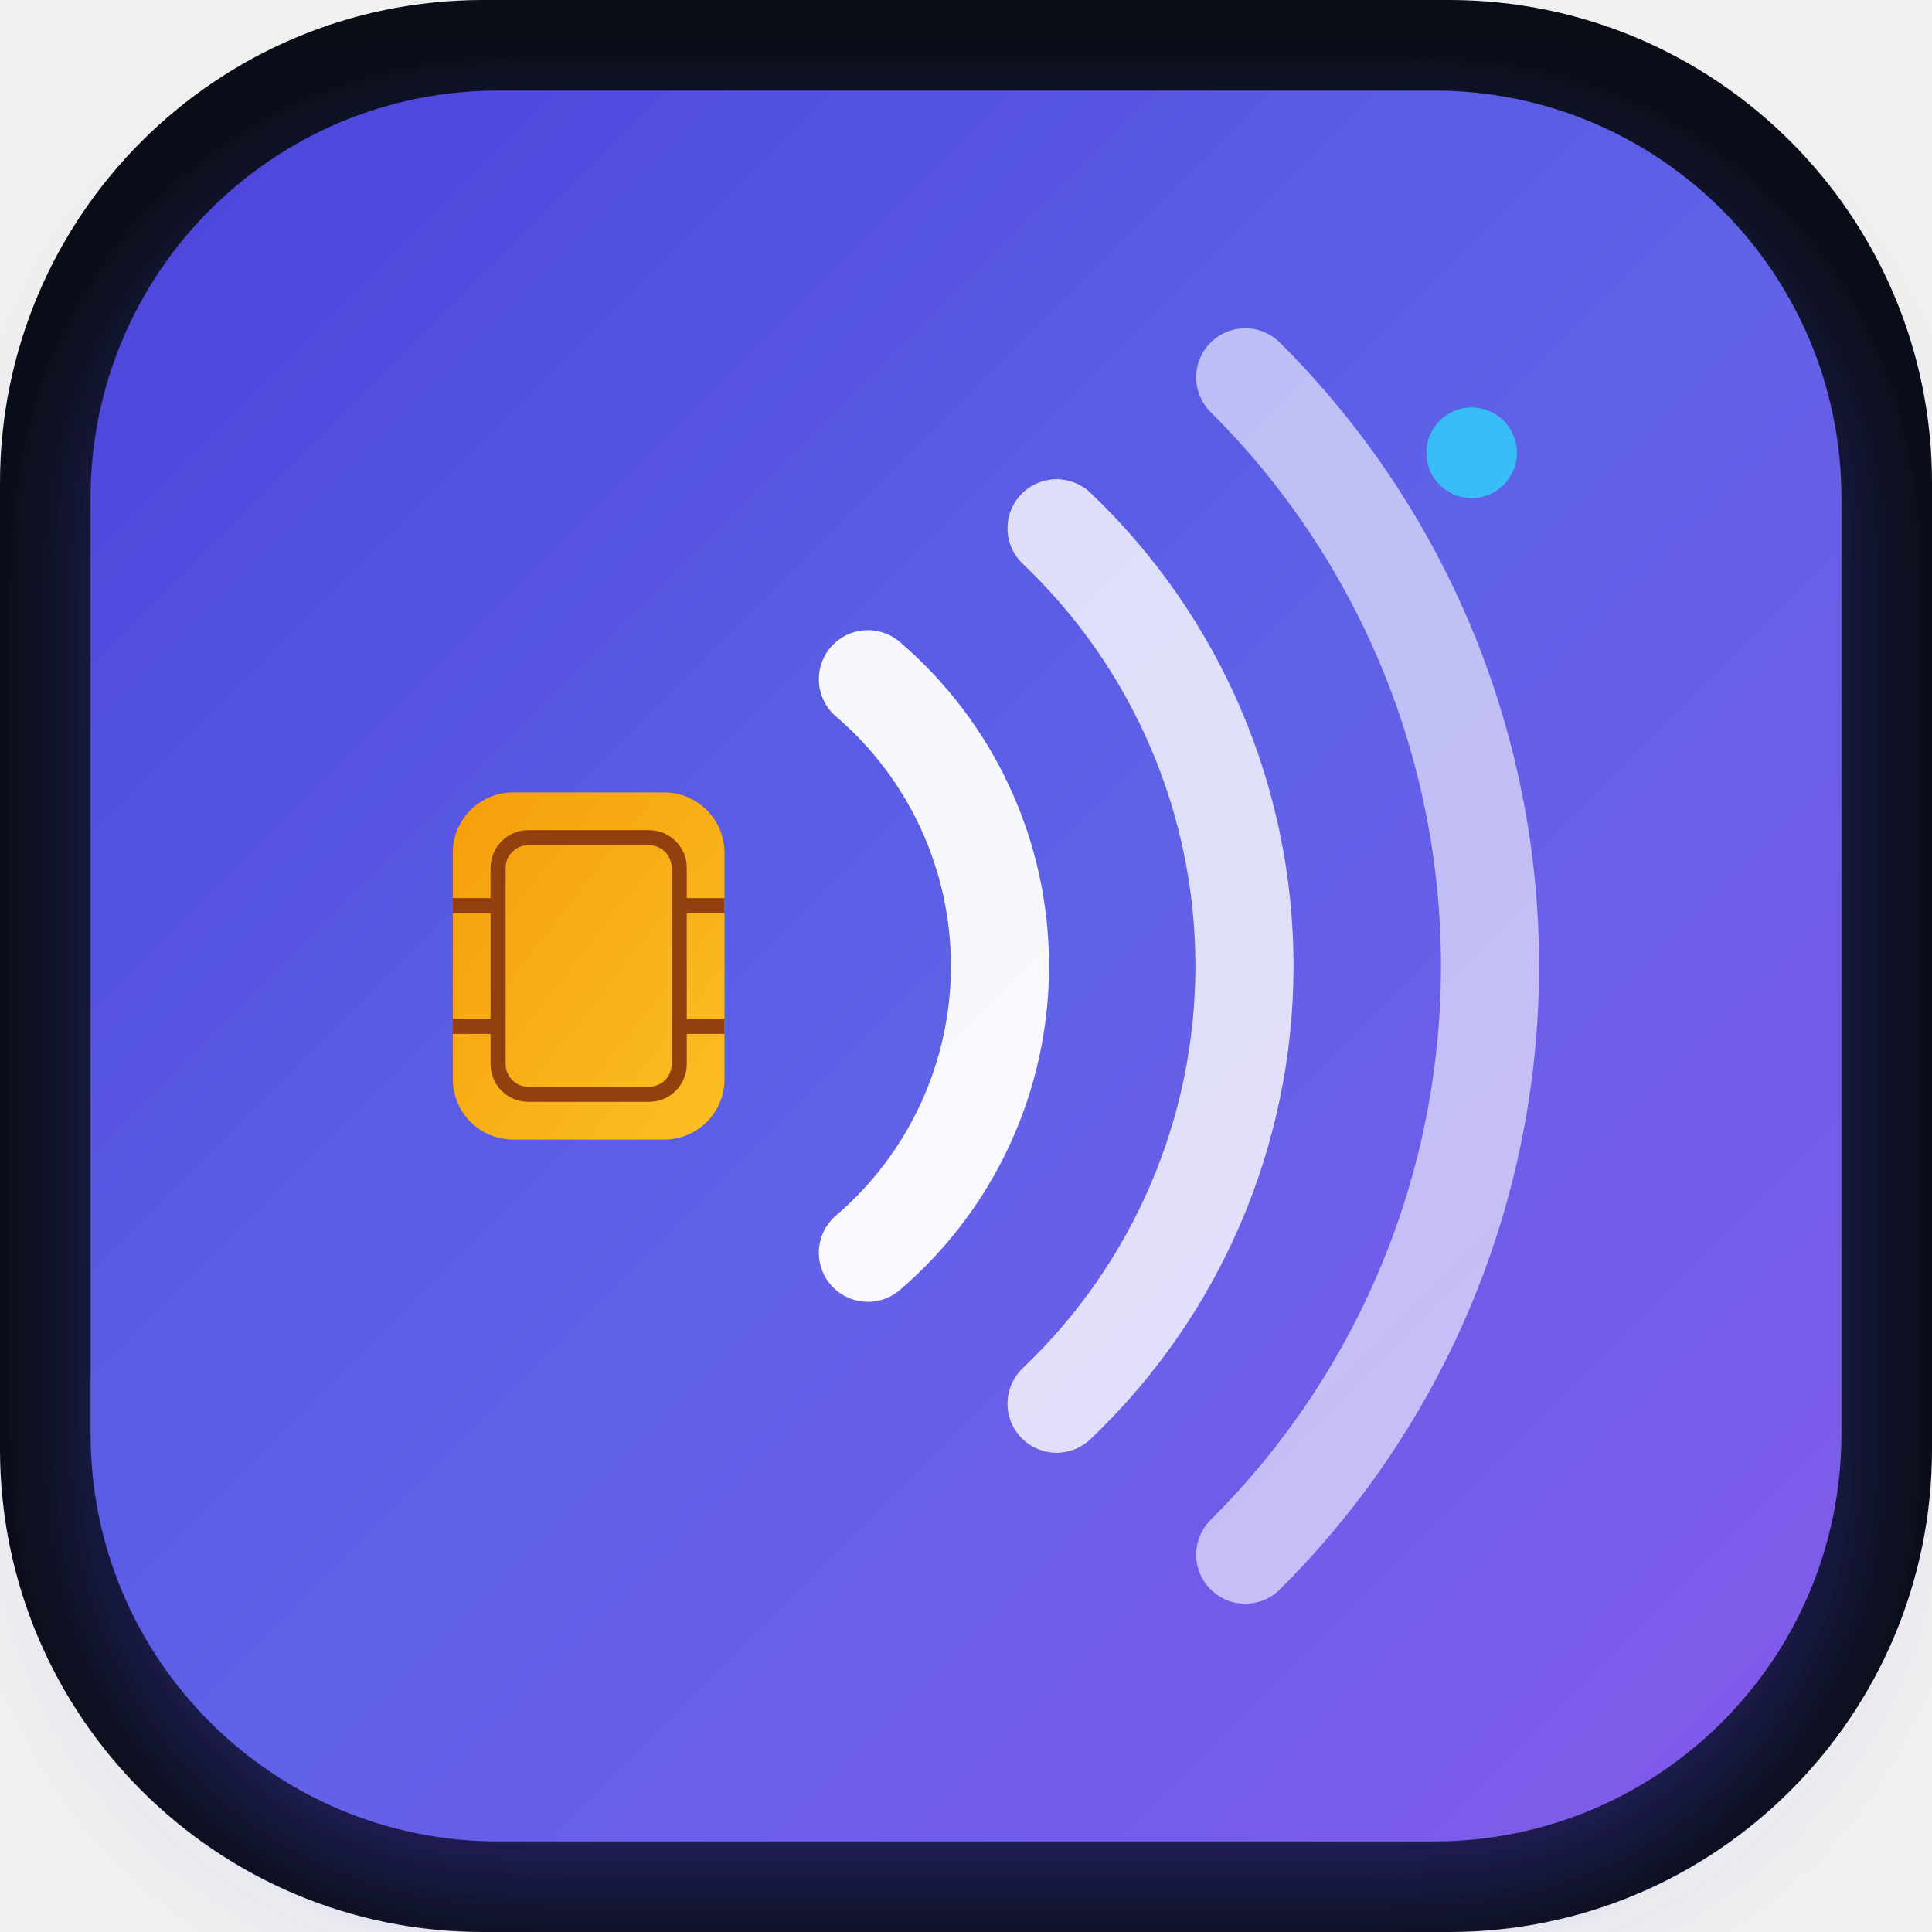
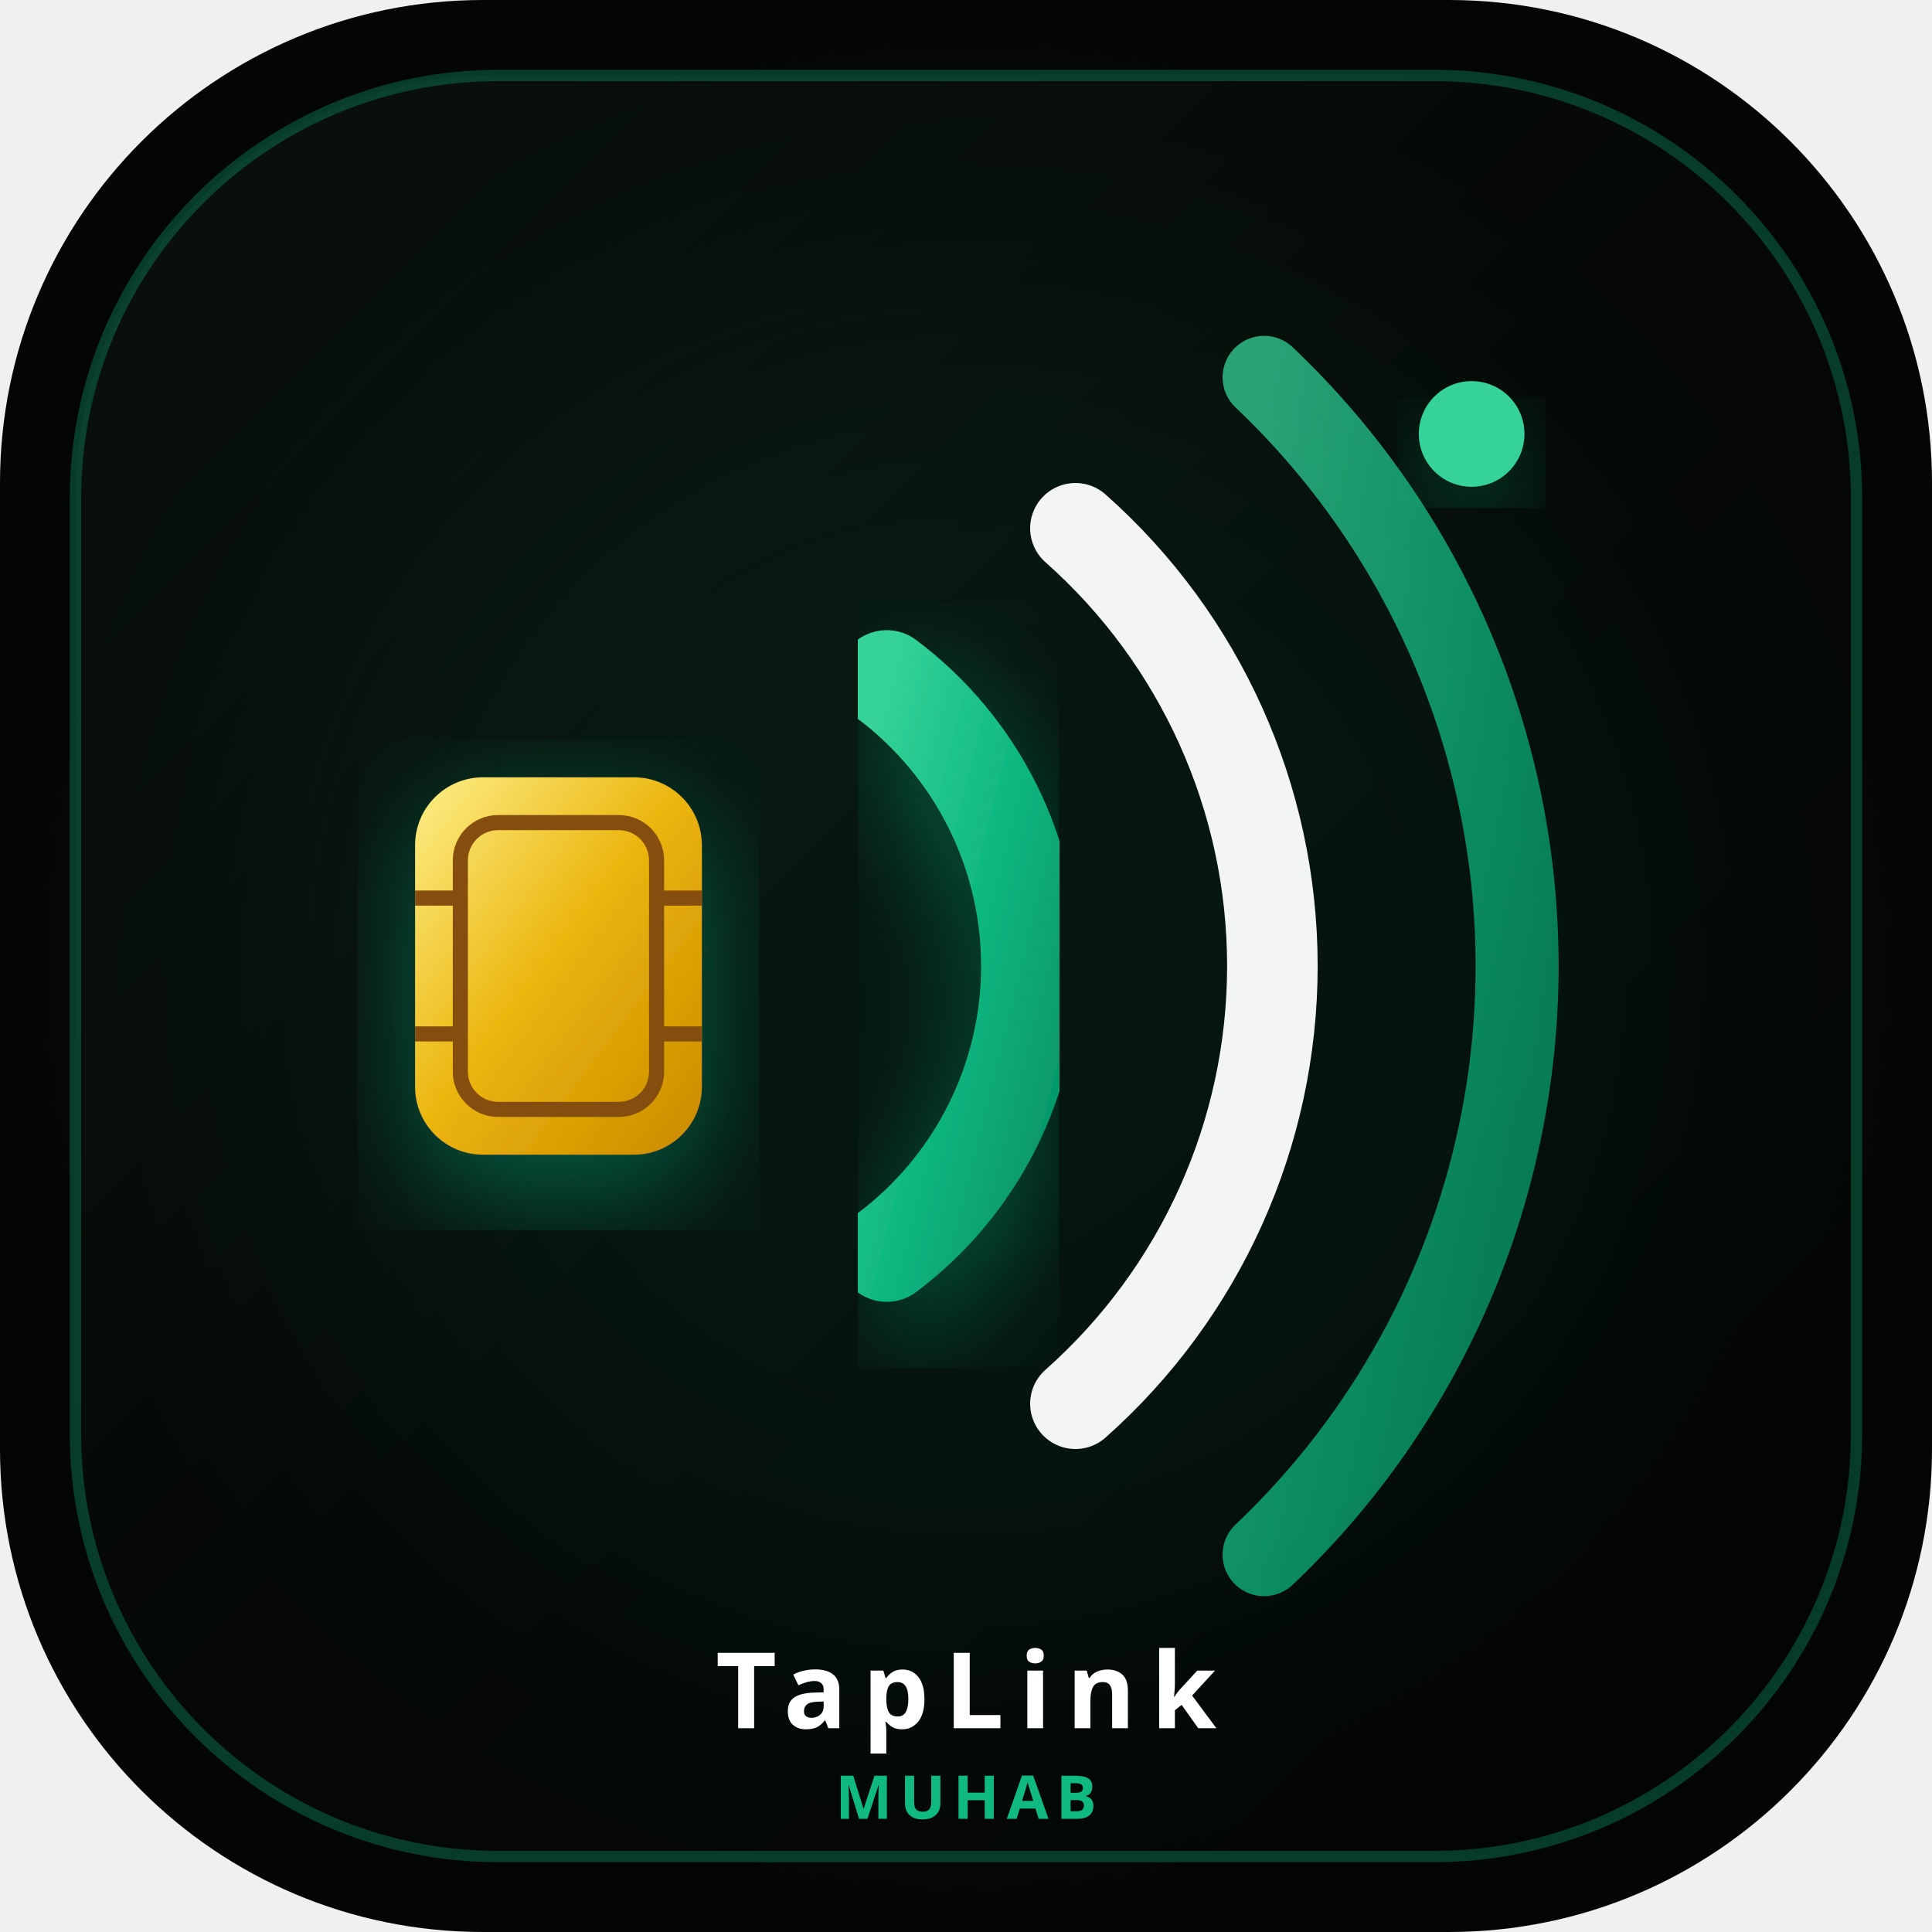
<svg xmlns="http://www.w3.org/2000/svg" viewBox="0 0 512 512" width="512" height="512">
  <defs>
-     <linearGradient id="bgGrad" x1="0%" y1="0%" x2="100%" y2="100%">
-       <stop offset="0%" stop-color="#4f46e5" />
-       <stop offset="50%" stop-color="#6366f1" />
-       <stop offset="100%" stop-color="#8b5cf6" />
+     <linearGradient id="bgBlackGrad" x1="0%" y1="0%" x2="100%" y2="100%">
+       <stop offset="0%" stop-color="#0a120d" />
+       <stop offset="50%" stop-color="#050806" />
+       <stop offset="100%" stop-color="#020403" />
    </linearGradient>
-     <linearGradient id="chipGrad" x1="0%" y1="0%" x2="100%" y2="100%">
-       <stop offset="0%" stop-color="#f59e0b" />
-       <stop offset="100%" stop-color="#fbbf24" />
+     <linearGradient id="emeraldGrad" x1="0%" y1="0%" x2="100%" y2="100%">
+       <stop offset="0%" stop-color="#34d399" />
+       <stop offset="50%" stop-color="#10b981" />
+       <stop offset="100%" stop-color="#059669" />
    </linearGradient>
-     <filter id="shadow" x="-20%" y="-20%" width="140%" height="140%">
-       <feDropShadow dx="0" dy="12" stdDeviation="16" flood-color="#4f46e5" flood-opacity="0.4" />
+     <linearGradient id="goldChipGrad" x1="0%" y1="0%" x2="100%" y2="100%">
+       <stop offset="0%" stop-color="#fef08a" />
+       <stop offset="50%" stop-color="#eab308" />
+       <stop offset="100%" stop-color="#ca8a04" />
+     </linearGradient>
+     <filter id="emeraldGlow" x="-20%" y="-20%" width="140%" height="140%">
+       <feDropShadow dx="0" dy="10" stdDeviation="16" flood-color="#10b981" flood-opacity="0.45" />
    </filter>
  </defs>
-   <rect width="512" height="512" rx="128" fill="#090d16" />
-   <rect x="24" y="24" width="464" height="464" rx="108" fill="url(#bgGrad)" filter="url(#shadow)" opacity="0.95" />
-   <g fill="none" stroke="#ffffff" stroke-linecap="round">
-     <path d="M 230 180 A 100 100 0 0 1 230 332" stroke-width="26" opacity="0.95" />
-     <path d="M 280 140 A 160 160 0 0 1 280 372" stroke-width="26" opacity="0.8" />
-     <path d="M 330 100 A 220 220 0 0 1 330 412" stroke-width="26" opacity="0.6" />
+   <rect width="512" height="512" rx="128" fill="#040605" />
+   <rect x="20" y="20" width="472" height="472" rx="112" fill="url(#bgBlackGrad)" stroke="#10b981" stroke-width="3" stroke-opacity="0.3" />
+   <circle cx="256" cy="256" r="180" fill="#10b981" opacity="0.08" filter="blur(40px)" />
+   <g fill="none" stroke-linecap="round">
+     <path d="M 235 180 A 95 95 0 0 1 235 332" stroke="url(#emeraldGrad)" stroke-width="26" filter="url(#emeraldGlow)" />
+     <path d="M 285 140 A 155 155 0 0 1 285 372" stroke="#ffffff" stroke-width="24" opacity="0.95" />
+     <path d="M 335 100 A 215 215 0 0 1 335 412" stroke="url(#emeraldGrad)" stroke-width="22" opacity="0.75" />
  </g>
-   <rect x="120" y="210" width="72" height="92" rx="16" fill="url(#chipGrad)" />
-   <rect x="132" y="222" width="48" height="68" rx="8" fill="none" stroke="#92400e" stroke-width="4" />
-   <line x1="120" y1="240" x2="132" y2="240" stroke="#92400e" stroke-width="4" />
-   <line x1="120" y1="272" x2="132" y2="272" stroke="#92400e" stroke-width="4" />
-   <line x1="180" y1="240" x2="192" y2="240" stroke="#92400e" stroke-width="4" />
-   <line x1="180" y1="272" x2="192" y2="272" stroke="#92400e" stroke-width="4" />
-   <circle cx="390" cy="120" r="12" fill="#38bdf8" />
+   <rect x="110" y="206" width="76" height="100" rx="18" fill="url(#goldChipGrad)" filter="url(#emeraldGlow)" />
+   <rect x="122" y="218" width="52" height="76" rx="10" fill="none" stroke="#854d0e" stroke-width="4" />
+   <line x1="110" y1="238" x2="122" y2="238" stroke="#854d0e" stroke-width="4" />
+   <line x1="110" y1="274" x2="122" y2="274" stroke="#854d0e" stroke-width="4" />
+   <line x1="174" y1="238" x2="186" y2="238" stroke="#854d0e" stroke-width="4" />
+   <line x1="174" y1="274" x2="186" y2="274" stroke="#854d0e" stroke-width="4" />
+   <text x="256" y="458" font-family="'Cairo', sans-serif" font-size="28" font-weight="900" fill="#ffffff" text-anchor="middle" letter-spacing="4">TapLink</text>
+   <text x="256" y="482" font-family="'Cairo', sans-serif" font-size="16" font-weight="700" fill="#10b981" text-anchor="middle" letter-spacing="2">MUHAB</text>
+   <circle cx="390" cy="115" r="14" fill="#34d399" filter="url(#emeraldGlow)" />
</svg>
